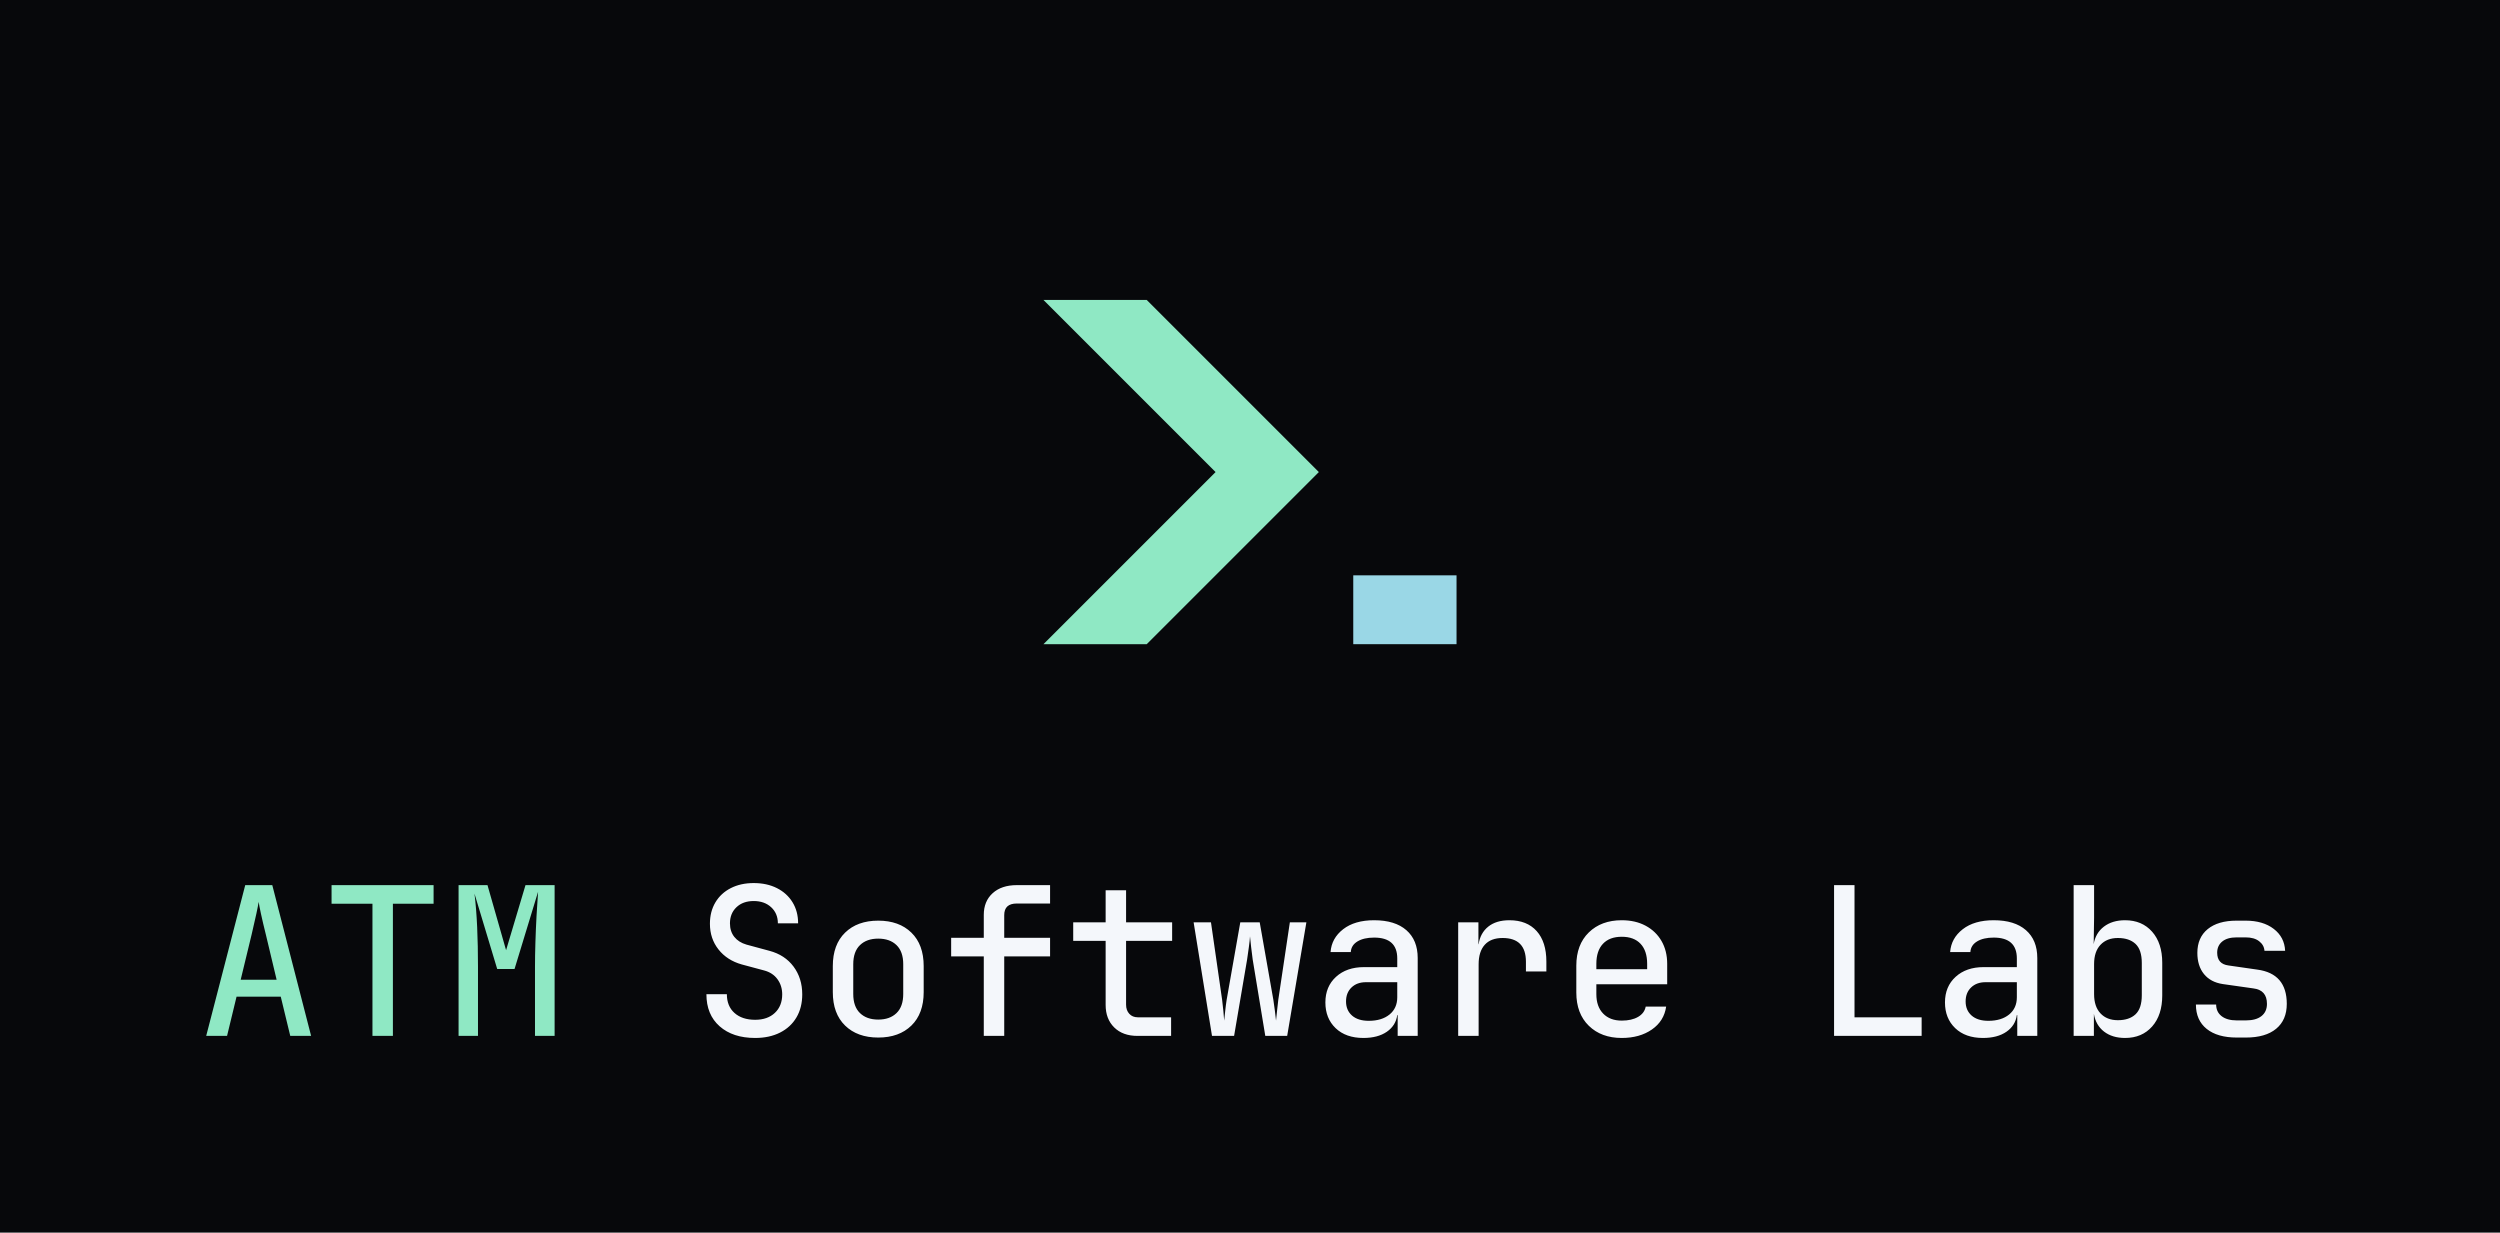
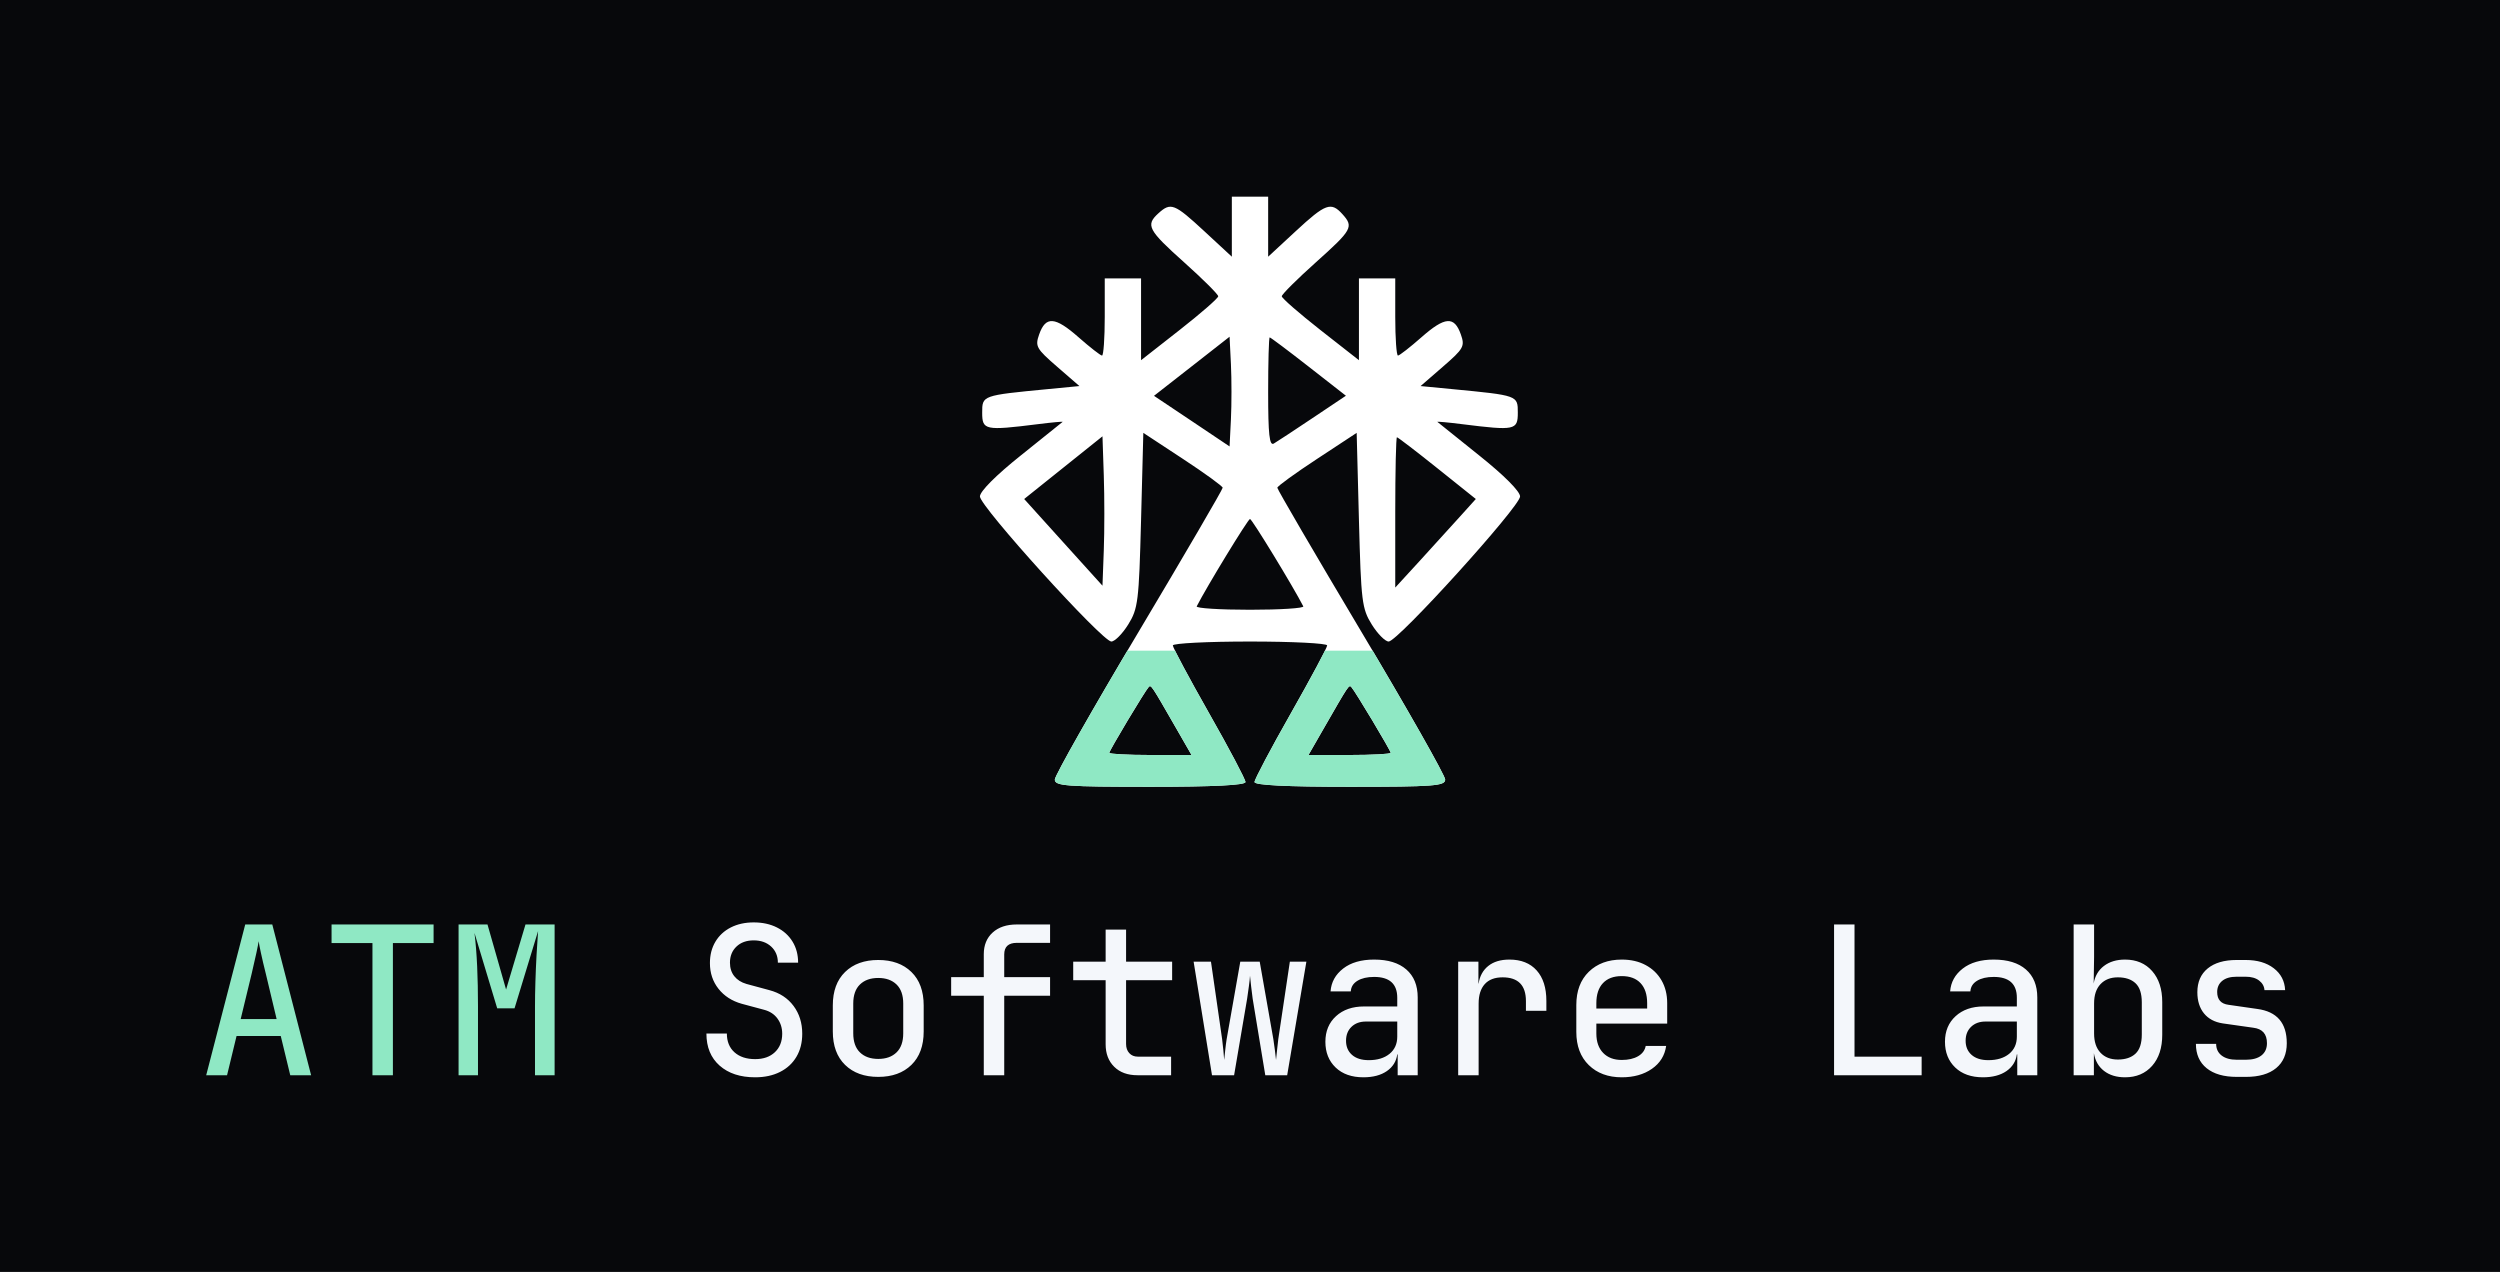
- <svg xmlns="http://www.w3.org/2000/svg" viewBox="0 0 508.4 250.66" width="508.4" height="250.66" role="img" aria-label="ATM Software Labs">
-   <rect width="508.4" height="250.66" fill="#07080b" />
-   <g transform="translate(198.2 40) scale(7)">
-     <path fill="#8fe8c4" d="M2 3h3l5 5-5 5H2l5-5-5-5z" />
-     <rect x="11" y="11" width="3" height="2" fill="#9ad7e6" />
+ <svg xmlns="http://www.w3.org/2000/svg" viewBox="0 0 508.4 258.66" width="508.4" height="258.66" role="img" aria-label="ATM Software Labs">
+   <rect width="508.4" height="258.66" fill="#07080b" />
+   <g transform="translate(198.815 40) scale(0.923077)">
+     <path fill="#ffffff" fill-rule="evenodd" d="M17.00 128.41 C17.00 127.54 25.32 112.86 35.50 95.79 C45.68 78.72 53.99 64.47 53.98 64.12 C53.97 63.78 50.03 60.92 45.23 57.77 L36.50 52.03L36.00 71.27 C35.53 89.21 35.34 90.75 33.17 94.25 C31.89 96.31 30.21 98.00 29.45 98.00 C27.45 98.00 0.50 68.24 0.50 66.04 C0.50 64.92 4.03 61.38 9.50 57.01 C14.45 53.05 18.60 49.72 18.72 49.61 C18.83 49.50 16.36 49.72 13.22 50.12 C1.62 51.57 1.00 51.44 1.00 47.59 C1.00 43.77 0.93 43.79 15.46 42.39 L22.42 41.72L17.49 37.44 C12.91 33.47 12.63 32.96 13.55 30.34 C14.99 26.26 17.04 26.40 22.22 30.96 C24.74 33.18 27.08 35.00 27.40 35.00 C27.73 35.00 28.00 31.18 28.00 26.50 L28.00 18.00L32.00 18.00 L36.00 18.00L36.00 27.01 L36.00 36.02L44.50 29.36 C49.18 25.69 53.00 22.36 53.00 21.94 C53.00 21.52 49.62 18.16 45.50 14.47 C37.51 7.32 36.96 6.26 39.83 3.65 C42.55 1.19 43.34 1.50 49.94 7.61 L56.00 13.22L56.00 6.61 L56.00 0.00L60.00 0.00 L64.00 0.00L64.00 6.61 L64.00 13.22L70.06 7.61 C76.64 1.51 77.85 1.07 80.35 3.83 C82.89 6.64 82.54 7.27 74.50 14.47 C70.38 18.16 67.00 21.52 67.00 21.94 C67.00 22.36 70.83 25.69 75.50 29.36 L84.00 36.02L84.00 27.01 L84.00 18.00L88.00 18.00 L92.00 18.00L92.00 26.50 C92.00 31.18 92.27 35.00 92.60 35.00 C92.92 35.00 95.26 33.18 97.78 30.96 C102.96 26.40 105.01 26.26 106.45 30.34 C107.37 32.96 107.09 33.47 102.51 37.44 L97.58 41.72L104.54 42.39 C119.07 43.79 119.00 43.77 119.00 47.59 C119.00 51.44 118.38 51.57 106.78 50.12 C103.64 49.72 101.17 49.50 101.28 49.61 C101.40 49.72 105.55 53.05 110.50 57.01 C115.97 61.38 119.50 64.92 119.50 66.04 C119.50 68.24 92.55 98.00 90.55 98.00 C89.79 98.00 88.11 96.31 86.83 94.25 C84.66 90.75 84.47 89.21 84.00 71.27 L83.50 52.03L74.77 57.77 C69.97 60.92 66.03 63.78 66.02 64.12 C66.01 64.47 74.33 78.72 84.50 95.79 C94.68 112.86 103.00 127.54 103.00 128.41 C103.00 129.81 100.52 130.00 82.00 130.00 C68.02 130.00 61.00 129.65 61.00 128.95 C61.00 128.37 64.60 121.56 69.00 113.82 C73.40 106.07 77.00 99.34 77.00 98.86 C77.00 98.39 69.35 98.00 60.00 98.00 C50.65 98.00 43.00 98.39 43.00 98.86 C43.00 99.34 46.60 106.07 51.00 113.82 C55.40 121.56 59.00 128.37 59.00 128.95 C59.00 129.65 51.98 130.00 38.00 130.00 C19.48 130.00 17.00 129.81 17.00 128.41 Z M43.53 116.75 C38.30 107.64 38.19 107.47 37.69 108.01 C36.86 108.90 29.00 122.03 29.00 122.52 C29.00 122.78 33.08 123.00 38.06 123.00 L47.12 123.00L43.53 116.75 Z M91.00 122.52 C91.00 122.03 83.14 108.90 82.31 108.01 C81.81 107.47 81.70 107.64 76.47 116.75 L72.88 123.00L81.94 123.00 C86.92 123.00 91.00 122.78 91.00 122.52 Z M71.74 90.25 C69.56 85.97 60.43 71.00 60.00 71.00 C59.57 71.00 50.44 85.97 48.26 90.25 C48.05 90.66 53.34 91.00 60.00 91.00 C66.66 91.00 71.95 90.66 71.74 90.25 Z M27.79 61.45 L27.50 52.79L18.87 59.70 L10.25 66.60L18.87 76.15 L27.50 85.70L27.79 77.90 C27.95 73.61 27.95 66.20 27.79 61.45 Z M106.19 70.55 L109.75 66.60L101.25 59.80 C96.58 56.06 92.58 53.00 92.37 53.00 C92.17 53.00 92.00 60.45 92.00 69.56 L92.00 86.11L97.32 80.31 C100.24 77.11 104.24 72.72 106.19 70.55 Z M55.80 36.92 L55.50 30.85L47.18 37.36 L38.85 43.87L47.18 49.44 L55.50 55.02L55.80 49.01 C55.96 45.71 55.96 40.27 55.80 36.92 Z M73.81 48.75 L81.13 43.85L72.91 37.43 C68.38 33.89 64.53 31.00 64.34 31.00 C64.15 31.00 64.00 36.43 64.00 43.06 C64.00 52.43 64.28 54.95 65.25 54.38 C65.94 53.98 69.79 51.44 73.81 48.75 Z" />
+     <clipPath id="accent">
+       <rect x="0" y="100.008" width="120" height="29.992" />
+     </clipPath>
+     <path fill="#8fe8c4" fill-rule="evenodd" clip-path="url(#accent)" d="M17.00 128.41 C17.00 127.54 25.32 112.86 35.50 95.79 C45.68 78.72 53.99 64.47 53.98 64.12 C53.97 63.78 50.03 60.92 45.23 57.77 L36.50 52.03L36.00 71.27 C35.53 89.21 35.34 90.75 33.17 94.25 C31.89 96.31 30.21 98.00 29.45 98.00 C27.45 98.00 0.50 68.24 0.50 66.04 C0.50 64.92 4.03 61.38 9.50 57.01 C14.45 53.05 18.60 49.72 18.72 49.61 C18.83 49.50 16.36 49.72 13.22 50.12 C1.62 51.57 1.00 51.44 1.00 47.59 C1.00 43.77 0.93 43.79 15.46 42.39 L22.42 41.72L17.49 37.44 C12.91 33.47 12.63 32.96 13.55 30.34 C14.99 26.26 17.04 26.40 22.22 30.96 C24.74 33.18 27.08 35.00 27.40 35.00 C27.73 35.00 28.00 31.18 28.00 26.50 L28.00 18.00L32.00 18.00 L36.00 18.00L36.00 27.01 L36.00 36.02L44.50 29.36 C49.18 25.69 53.00 22.36 53.00 21.94 C53.00 21.52 49.62 18.16 45.50 14.47 C37.51 7.32 36.96 6.26 39.83 3.65 C42.55 1.19 43.34 1.50 49.94 7.61 L56.00 13.22L56.00 6.61 L56.00 0.00L60.00 0.00 L64.00 0.00L64.00 6.61 L64.00 13.22L70.06 7.61 C76.64 1.51 77.85 1.07 80.35 3.83 C82.89 6.64 82.54 7.27 74.50 14.47 C70.38 18.16 67.00 21.52 67.00 21.94 C67.00 22.36 70.83 25.69 75.50 29.36 L84.00 36.02L84.00 27.01 L84.00 18.00L88.00 18.00 L92.00 18.00L92.00 26.50 C92.00 31.18 92.27 35.00 92.60 35.00 C92.92 35.00 95.26 33.18 97.78 30.96 C102.96 26.40 105.01 26.26 106.45 30.34 C107.37 32.96 107.09 33.47 102.51 37.44 L97.58 41.72L104.54 42.39 C119.07 43.79 119.00 43.77 119.00 47.59 C119.00 51.44 118.38 51.57 106.78 50.12 C103.64 49.72 101.17 49.50 101.28 49.61 C101.40 49.72 105.55 53.05 110.50 57.01 C115.97 61.38 119.50 64.92 119.50 66.04 C119.50 68.24 92.55 98.00 90.55 98.00 C89.79 98.00 88.11 96.31 86.83 94.25 C84.66 90.75 84.47 89.21 84.00 71.27 L83.50 52.03L74.77 57.77 C69.97 60.92 66.03 63.78 66.02 64.12 C66.01 64.47 74.33 78.72 84.50 95.79 C94.68 112.86 103.00 127.54 103.00 128.41 C103.00 129.81 100.52 130.00 82.00 130.00 C68.02 130.00 61.00 129.65 61.00 128.95 C61.00 128.37 64.60 121.56 69.00 113.82 C73.40 106.07 77.00 99.34 77.00 98.86 C77.00 98.39 69.35 98.00 60.00 98.00 C50.65 98.00 43.00 98.39 43.00 98.86 C43.00 99.34 46.60 106.07 51.00 113.82 C55.40 121.56 59.00 128.37 59.00 128.95 C59.00 129.65 51.98 130.00 38.00 130.00 C19.48 130.00 17.00 129.81 17.00 128.41 Z M43.53 116.75 C38.30 107.64 38.19 107.47 37.69 108.01 C36.86 108.90 29.00 122.03 29.00 122.52 C29.00 122.78 33.08 123.00 38.06 123.00 L47.12 123.00L43.53 116.75 Z M91.00 122.52 C91.00 122.03 83.14 108.90 82.31 108.01 C81.81 107.47 81.70 107.64 76.47 116.75 L72.88 123.00L81.94 123.00 C86.92 123.00 91.00 122.78 91.00 122.52 Z M71.74 90.25 C69.56 85.97 60.43 71.00 60.00 71.00 C59.57 71.00 50.44 85.97 48.26 90.25 C48.05 90.66 53.34 91.00 60.00 91.00 C66.66 91.00 71.95 90.66 71.74 90.25 Z M27.79 61.45 L27.50 52.79L18.87 59.70 L10.25 66.60L18.87 76.15 L27.50 85.70L27.79 77.90 C27.95 73.61 27.95 66.20 27.79 61.45 Z M106.19 70.55 L109.75 66.60L101.25 59.80 C96.58 56.06 92.58 53.00 92.37 53.00 C92.17 53.00 92.00 60.45 92.00 69.56 L92.00 86.11L97.32 80.31 C100.24 77.11 104.24 72.72 106.19 70.55 Z M55.80 36.92 L55.50 30.85L47.18 37.36 L38.85 43.87L47.18 49.44 L55.50 55.02L55.80 49.01 C55.96 45.71 55.96 40.27 55.80 36.92 Z M73.81 48.75 L81.13 43.85L72.91 37.43 C68.38 33.89 64.53 31.00 64.34 31.00 C64.15 31.00 64.00 36.43 64.00 43.06 C64.00 52.43 64.28 54.95 65.25 54.38 C65.94 53.98 69.79 51.44 73.81 48.75 Z" />
  </g>
-   <path fill="#8fe8c4" d="M41.932 210.66 49.87 180.0H55.372L63.268 210.66H59.026L57.094 202.68H48.106L46.174 210.66ZM48.946 199.236H56.254L54.07 190.08Q53.44 187.56 53.062 185.796Q52.684 184.032 52.6 183.402Q52.516 184.032 52.138 185.796Q51.76 187.56 51.172 190.038ZM75.742 210.66V183.78H67.426V180.0H88.174V183.78H79.9V210.66ZM93.256 210.66V180.0H99.136L102.916 193.23L106.864 180.0H112.786V210.66H108.796V196.59Q108.796 194.364 108.88 191.655Q108.964 188.946 109.111 186.237Q109.258 183.528 109.426 181.344L104.638 197.052H101.11L96.49 181.722Q96.868 184.788 97.036 188.547Q97.204 192.306 97.204 196.59V210.66Z" />
-   <path fill="#f4f7fb" d="M153.568 211.08Q149.032 211.08 146.344 208.707Q143.656 206.334 143.656 202.176H147.814Q147.814 204.612 149.368 205.998Q150.922 207.384 153.568 207.384Q156.088 207.384 157.579 205.977Q159.07 204.57 159.07 202.218Q159.07 200.454 158.104 199.131Q157.138 197.808 155.374 197.346L150.838 196.128Q147.856 195.288 146.113 193.083Q144.37 190.878 144.37 187.854Q144.37 185.376 145.483 183.507Q146.596 181.638 148.612 180.609Q150.628 179.58 153.274 179.58Q155.962 179.58 157.999 180.609Q160.036 181.638 161.17 183.486Q162.304 185.334 162.304 187.77H158.188Q158.188 185.754 156.823 184.494Q155.458 183.234 153.274 183.234Q151.09 183.234 149.767 184.494Q148.444 185.754 148.444 187.77Q148.444 189.408 149.326 190.521Q150.208 191.634 151.804 192.096L156.466 193.356Q159.616 194.196 161.38 196.569Q163.144 198.942 163.144 202.218Q163.144 204.906 161.968 206.901Q160.792 208.896 158.629 209.988Q156.466 211.08 153.568 211.08ZM178.6 210.996Q174.358 210.996 171.859 208.56Q169.36 206.124 169.36 201.756V196.464Q169.36 192.096 171.859 189.66Q174.358 187.224 178.6 187.224Q182.842 187.224 185.341 189.66Q187.84 192.096 187.84 196.464V201.756Q187.84 206.124 185.341 208.56Q182.842 210.996 178.6 210.996ZM178.6 207.342Q180.952 207.342 182.317 206.019Q183.682 204.696 183.682 202.134V196.086Q183.682 193.524 182.317 192.201Q180.952 190.878 178.6 190.878Q176.248 190.878 174.883 192.201Q173.518 193.524 173.518 196.086V202.134Q173.518 204.696 174.883 206.019Q176.248 207.342 178.6 207.342ZM200.062 210.66V194.49H193.426V190.71H200.062V186.048Q200.062 183.276 201.868 181.638Q203.674 180.0 206.782 180.0H213.544V183.738H206.782Q204.22 183.738 204.22 186.09V190.71H213.544V194.49H204.22V210.66ZM231.31 210.66Q228.328 210.66 226.585 208.938Q224.842 207.216 224.842 204.36V191.34H218.248V187.56H224.842V181.05H229V187.56H238.366V191.34H229V204.318Q229 205.452 229.651 206.166Q230.302 206.88 231.394 206.88H238.156V210.66ZM246.472 210.66 242.734 187.56H246.262L248.53 203.31Q248.656 204.36 248.782 205.578Q248.908 206.796 248.95 207.552Q249.034 206.796 249.16 205.578Q249.286 204.36 249.454 203.31L252.226 187.56H256.174L258.946 203.31Q259.114 204.36 259.261 205.557Q259.408 206.754 259.492 207.552Q259.576 206.754 259.702 205.557Q259.828 204.36 259.954 203.31L262.306 187.56H265.666L261.76 210.66H257.308L254.746 195.12Q254.578 193.986 254.431 192.6Q254.284 191.214 254.2 190.416Q254.158 191.214 253.969 192.6Q253.78 193.986 253.612 195.12L250.966 210.66ZM277.258 211.08Q273.688 211.08 271.609 209.085Q269.53 207.09 269.53 203.856Q269.53 200.622 271.693 198.648Q273.856 196.674 277.384 196.674H284.146V194.91Q284.146 190.668 279.442 190.668Q277.342 190.668 276.061 191.445Q274.78 192.222 274.696 193.608H270.58Q270.79 190.794 273.142 188.967Q275.494 187.14 279.442 187.14Q283.684 187.14 285.994 189.156Q288.304 191.172 288.304 194.826V210.66H284.23V206.418H284.146Q283.852 208.56 282.025 209.82Q280.198 211.08 277.258 211.08ZM278.35 207.594Q280.996 207.594 282.571 206.313Q284.146 205.032 284.146 202.806V199.74H277.762Q275.956 199.74 274.843 200.811Q273.73 201.882 273.73 203.646Q273.73 205.452 274.948 206.523Q276.166 207.594 278.35 207.594ZM296.536 210.66V187.56H300.652V192.012H300.694Q301.03 189.744 302.647 188.442Q304.264 187.14 306.952 187.14Q310.522 187.14 312.496 189.345Q314.47 191.55 314.47 195.54V197.556H310.312V195.582Q310.312 190.752 305.566 190.752Q303.172 190.752 301.933 192.138Q300.694 193.524 300.694 196.086V210.66ZM329.8 211.08Q325.642 211.08 323.101 208.602Q320.56 206.124 320.56 201.84V196.38Q320.56 192.096 323.101 189.618Q325.642 187.14 329.8 187.14Q332.572 187.14 334.651 188.253Q336.73 189.366 337.885 191.361Q339.04 193.356 339.04 196.002V200.16H324.634V202.176Q324.634 204.696 326.02 206.124Q327.406 207.552 329.8 207.552Q331.816 207.552 333.118 206.796Q334.42 206.04 334.672 204.696H338.83Q338.41 207.636 335.932 209.358Q333.454 211.08 329.8 211.08ZM324.634 196.002V197.094H334.966V196.002Q334.966 193.356 333.622 191.928Q332.278 190.5 329.8 190.5Q327.322 190.5 325.978 191.928Q324.634 193.356 324.634 196.002ZM372.976 210.66V180.0H377.134V206.88H390.784V210.66ZM403.258 211.08Q399.688 211.08 397.609 209.085Q395.53 207.09 395.53 203.856Q395.53 200.622 397.693 198.648Q399.856 196.674 403.384 196.674H410.146V194.91Q410.146 190.668 405.442 190.668Q403.342 190.668 402.061 191.445Q400.78 192.222 400.696 193.608H396.58Q396.79 190.794 399.142 188.967Q401.494 187.14 405.442 187.14Q409.684 187.14 411.994 189.156Q414.304 191.172 414.304 194.826V210.66H410.23V206.418H410.146Q409.852 208.56 408.025 209.82Q406.198 211.08 403.258 211.08ZM404.35 207.594Q406.996 207.594 408.571 206.313Q410.146 205.032 410.146 202.806V199.74H403.762Q401.956 199.74 400.843 200.811Q399.73 201.882 399.73 203.646Q399.73 205.452 400.948 206.523Q402.166 207.594 404.35 207.594ZM432.154 211.08Q429.55 211.08 427.87 209.778Q426.19 208.476 425.812 206.166V210.66H421.696V180.0H425.854V186.636L425.77 192.012Q426.148 189.744 427.849 188.442Q429.55 187.14 432.154 187.14Q435.598 187.14 437.656 189.471Q439.714 191.802 439.714 195.792V202.428Q439.714 206.418 437.656 208.749Q435.598 211.08 432.154 211.08ZM430.684 207.468Q432.994 207.468 434.275 206.271Q435.556 205.074 435.556 202.386V195.834Q435.556 193.146 434.275 191.949Q432.994 190.752 430.684 190.752Q428.458 190.752 427.156 192.138Q425.854 193.524 425.854 196.044V202.176Q425.854 204.696 427.156 206.082Q428.458 207.468 430.684 207.468ZM454.876 210.996Q450.928 210.996 448.744 209.232Q446.56 207.468 446.56 204.276H450.676Q450.676 205.788 451.789 206.649Q452.902 207.51 454.876 207.51H456.724Q458.782 207.51 459.895 206.628Q461.008 205.746 461.008 204.15Q461.008 201.336 458.236 201.0L452.02 200.118Q449.542 199.74 448.198 198.081Q446.854 196.422 446.854 193.776Q446.854 190.668 448.954 188.946Q451.054 187.224 454.834 187.224H456.682Q460.21 187.224 462.394 188.904Q464.578 190.584 464.704 193.356H460.504Q460.42 192.18 459.412 191.403Q458.404 190.626 456.682 190.626H454.834Q452.944 190.626 451.915 191.466Q450.886 192.306 450.886 193.734Q450.886 196.044 453.196 196.338L459.034 197.178Q465.04 197.976 465.04 204.15Q465.04 207.426 462.877 209.211Q460.714 210.996 456.724 210.996Z" />
+   <path fill="#8fe8c4" d="M41.932 218.66 49.87 188.0H55.372L63.268 218.66H59.026L57.094 210.68H48.106L46.174 218.66ZM48.946 207.236H56.254L54.07 198.08Q53.44 195.56 53.062 193.796Q52.684 192.032 52.6 191.402Q52.516 192.032 52.138 193.796Q51.76 195.56 51.172 198.038ZM75.742 218.66V191.78H67.426V188.0H88.174V191.78H79.9V218.66ZM93.256 218.66V188.0H99.136L102.916 201.23L106.864 188.0H112.786V218.66H108.796V204.59Q108.796 202.364 108.88 199.655Q108.964 196.946 109.111 194.237Q109.258 191.528 109.426 189.344L104.638 205.052H101.11L96.49 189.722Q96.868 192.788 97.036 196.547Q97.204 200.306 97.204 204.59V218.66Z" />
+   <path fill="#f4f7fb" d="M153.568 219.08Q149.032 219.08 146.344 216.707Q143.656 214.334 143.656 210.176H147.814Q147.814 212.612 149.368 213.998Q150.922 215.384 153.568 215.384Q156.088 215.384 157.579 213.977Q159.07 212.57 159.07 210.218Q159.07 208.454 158.104 207.131Q157.138 205.808 155.374 205.346L150.838 204.128Q147.856 203.288 146.113 201.083Q144.37 198.878 144.37 195.854Q144.37 193.376 145.483 191.507Q146.596 189.638 148.612 188.609Q150.628 187.58 153.274 187.58Q155.962 187.58 157.999 188.609Q160.036 189.638 161.17 191.486Q162.304 193.334 162.304 195.77H158.188Q158.188 193.754 156.823 192.494Q155.458 191.234 153.274 191.234Q151.09 191.234 149.767 192.494Q148.444 193.754 148.444 195.77Q148.444 197.408 149.326 198.521Q150.208 199.634 151.804 200.096L156.466 201.356Q159.616 202.196 161.38 204.569Q163.144 206.942 163.144 210.218Q163.144 212.906 161.968 214.901Q160.792 216.896 158.629 217.988Q156.466 219.08 153.568 219.08ZM178.6 218.996Q174.358 218.996 171.859 216.56Q169.36 214.124 169.36 209.756V204.464Q169.36 200.096 171.859 197.66Q174.358 195.224 178.6 195.224Q182.842 195.224 185.341 197.66Q187.84 200.096 187.84 204.464V209.756Q187.84 214.124 185.341 216.56Q182.842 218.996 178.6 218.996ZM178.6 215.342Q180.952 215.342 182.317 214.019Q183.682 212.696 183.682 210.134V204.086Q183.682 201.524 182.317 200.201Q180.952 198.878 178.6 198.878Q176.248 198.878 174.883 200.201Q173.518 201.524 173.518 204.086V210.134Q173.518 212.696 174.883 214.019Q176.248 215.342 178.6 215.342ZM200.062 218.66V202.49H193.426V198.71H200.062V194.048Q200.062 191.276 201.868 189.638Q203.674 188.0 206.782 188.0H213.544V191.738H206.782Q204.22 191.738 204.22 194.09V198.71H213.544V202.49H204.22V218.66ZM231.31 218.66Q228.328 218.66 226.585 216.938Q224.842 215.216 224.842 212.36V199.34H218.248V195.56H224.842V189.05H229V195.56H238.366V199.34H229V212.318Q229 213.452 229.651 214.166Q230.302 214.88 231.394 214.88H238.156V218.66ZM246.472 218.66 242.734 195.56H246.262L248.53 211.31Q248.656 212.36 248.782 213.578Q248.908 214.796 248.95 215.552Q249.034 214.796 249.16 213.578Q249.286 212.36 249.454 211.31L252.226 195.56H256.174L258.946 211.31Q259.114 212.36 259.261 213.557Q259.408 214.754 259.492 215.552Q259.576 214.754 259.702 213.557Q259.828 212.36 259.954 211.31L262.306 195.56H265.666L261.76 218.66H257.308L254.746 203.12Q254.578 201.986 254.431 200.6Q254.284 199.214 254.2 198.416Q254.158 199.214 253.969 200.6Q253.78 201.986 253.612 203.12L250.966 218.66ZM277.258 219.08Q273.688 219.08 271.609 217.085Q269.53 215.09 269.53 211.856Q269.53 208.622 271.693 206.648Q273.856 204.674 277.384 204.674H284.146V202.91Q284.146 198.668 279.442 198.668Q277.342 198.668 276.061 199.445Q274.78 200.222 274.696 201.608H270.58Q270.79 198.794 273.142 196.967Q275.494 195.14 279.442 195.14Q283.684 195.14 285.994 197.156Q288.304 199.172 288.304 202.826V218.66H284.23V214.418H284.146Q283.852 216.56 282.025 217.82Q280.198 219.08 277.258 219.08ZM278.35 215.594Q280.996 215.594 282.571 214.313Q284.146 213.032 284.146 210.806V207.74H277.762Q275.956 207.74 274.843 208.811Q273.73 209.882 273.73 211.646Q273.73 213.452 274.948 214.523Q276.166 215.594 278.35 215.594ZM296.536 218.66V195.56H300.652V200.012H300.694Q301.03 197.744 302.647 196.442Q304.264 195.14 306.952 195.14Q310.522 195.14 312.496 197.345Q314.47 199.55 314.47 203.54V205.556H310.312V203.582Q310.312 198.752 305.566 198.752Q303.172 198.752 301.933 200.138Q300.694 201.524 300.694 204.086V218.66ZM329.8 219.08Q325.642 219.08 323.101 216.602Q320.56 214.124 320.56 209.84V204.38Q320.56 200.096 323.101 197.618Q325.642 195.14 329.8 195.14Q332.572 195.14 334.651 196.253Q336.73 197.366 337.885 199.361Q339.04 201.356 339.04 204.002V208.16H324.634V210.176Q324.634 212.696 326.02 214.124Q327.406 215.552 329.8 215.552Q331.816 215.552 333.118 214.796Q334.42 214.04 334.672 212.696H338.83Q338.41 215.636 335.932 217.358Q333.454 219.08 329.8 219.08ZM324.634 204.002V205.094H334.966V204.002Q334.966 201.356 333.622 199.928Q332.278 198.5 329.8 198.5Q327.322 198.5 325.978 199.928Q324.634 201.356 324.634 204.002ZM372.976 218.66V188.0H377.134V214.88H390.784V218.66ZM403.258 219.08Q399.688 219.08 397.609 217.085Q395.53 215.09 395.53 211.856Q395.53 208.622 397.693 206.648Q399.856 204.674 403.384 204.674H410.146V202.91Q410.146 198.668 405.442 198.668Q403.342 198.668 402.061 199.445Q400.78 200.222 400.696 201.608H396.58Q396.79 198.794 399.142 196.967Q401.494 195.14 405.442 195.14Q409.684 195.14 411.994 197.156Q414.304 199.172 414.304 202.826V218.66H410.23V214.418H410.146Q409.852 216.56 408.025 217.82Q406.198 219.08 403.258 219.08ZM404.35 215.594Q406.996 215.594 408.571 214.313Q410.146 213.032 410.146 210.806V207.74H403.762Q401.956 207.74 400.843 208.811Q399.73 209.882 399.73 211.646Q399.73 213.452 400.948 214.523Q402.166 215.594 404.35 215.594ZM432.154 219.08Q429.55 219.08 427.87 217.778Q426.19 216.476 425.812 214.166V218.66H421.696V188.0H425.854V194.636L425.77 200.012Q426.148 197.744 427.849 196.442Q429.55 195.14 432.154 195.14Q435.598 195.14 437.656 197.471Q439.714 199.802 439.714 203.792V210.428Q439.714 214.418 437.656 216.749Q435.598 219.08 432.154 219.08ZM430.684 215.468Q432.994 215.468 434.275 214.271Q435.556 213.074 435.556 210.386V203.834Q435.556 201.146 434.275 199.949Q432.994 198.752 430.684 198.752Q428.458 198.752 427.156 200.138Q425.854 201.524 425.854 204.044V210.176Q425.854 212.696 427.156 214.082Q428.458 215.468 430.684 215.468ZM454.876 218.996Q450.928 218.996 448.744 217.232Q446.56 215.468 446.56 212.276H450.676Q450.676 213.788 451.789 214.649Q452.902 215.51 454.876 215.51H456.724Q458.782 215.51 459.895 214.628Q461.008 213.746 461.008 212.15Q461.008 209.336 458.236 209.0L452.02 208.118Q449.542 207.74 448.198 206.081Q446.854 204.422 446.854 201.776Q446.854 198.668 448.954 196.946Q451.054 195.224 454.834 195.224H456.682Q460.21 195.224 462.394 196.904Q464.578 198.584 464.704 201.356H460.504Q460.42 200.18 459.412 199.403Q458.404 198.626 456.682 198.626H454.834Q452.944 198.626 451.915 199.466Q450.886 200.306 450.886 201.734Q450.886 204.044 453.196 204.338L459.034 205.178Q465.04 205.976 465.04 212.15Q465.04 215.426 462.877 217.211Q460.714 218.996 456.724 218.996Z" />
</svg>
